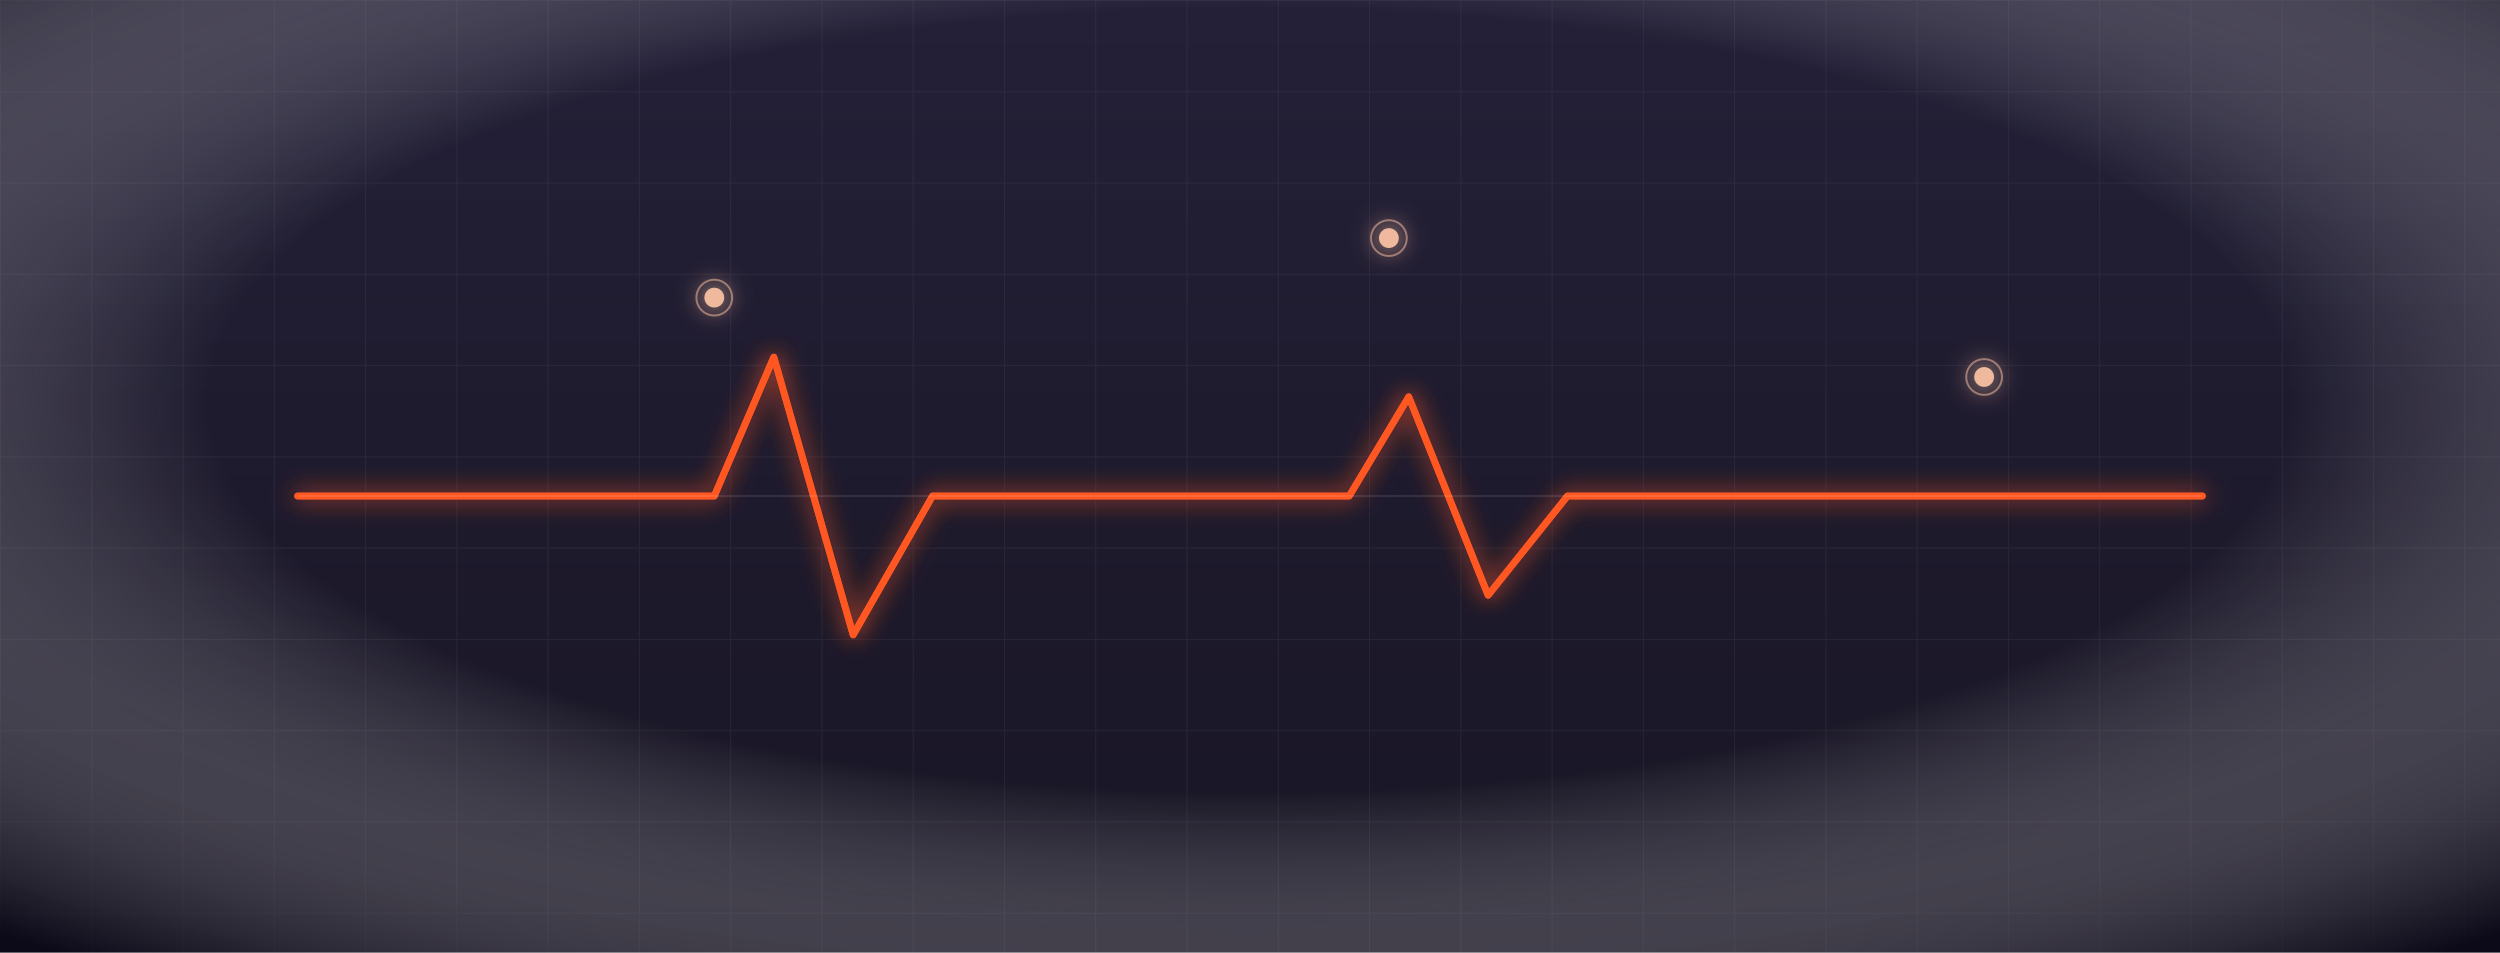
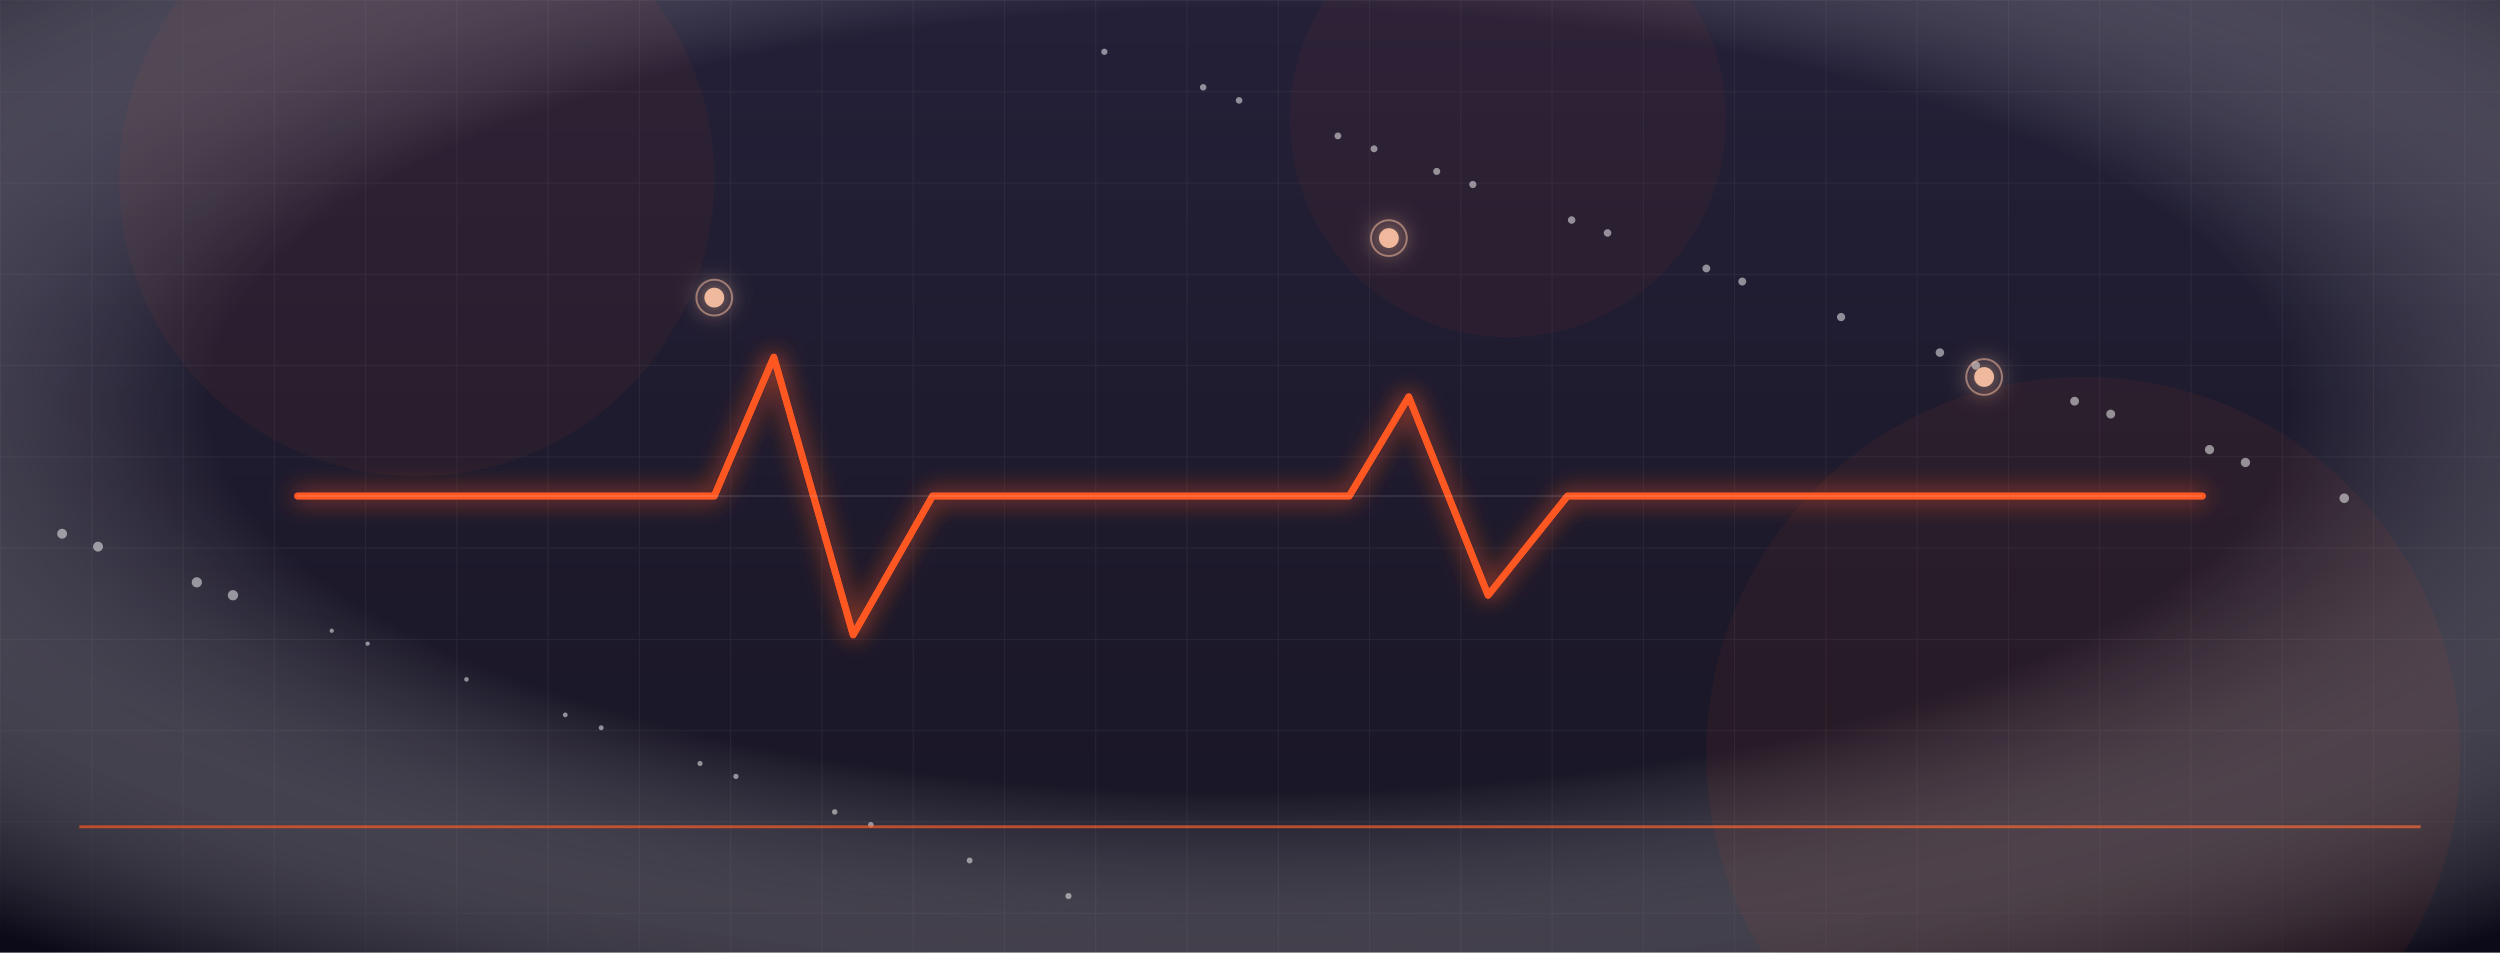
<svg xmlns="http://www.w3.org/2000/svg" viewBox="0 0 1260 480" preserveAspectRatio="xMidYMid slice" width="1260" height="480">
  <defs>
    <linearGradient id="bg" x1="0" y1="0" x2="0" y2="1">
      <stop offset="0" stop-color="#18142D" />
      <stop offset="1" stop-color="#0C0918" />
    </linearGradient>
    <linearGradient id="acc" x1="0" y1="0" x2="1" y2="0">
      <stop offset="0" stop-color="#FE5722" />
      <stop offset="1" stop-color="#FF9A62" />
    </linearGradient>
    <linearGradient id="accv" x1="0" y1="0" x2="0" y2="1">
      <stop offset="0" stop-color="#FE5722" />
      <stop offset="1" stop-color="#FF9A62" />
    </linearGradient>
    <radialGradient id="vig" cx="0.5" cy="0.42" r="0.75">
      <stop offset="0.55" stop-color="#FFFFFF" stop-opacity="0.05" />
      <stop offset="1" stop-color="#0C0918" stop-opacity="0.85" />
    </radialGradient>
    <filter id="glow" x="-60%" y="-60%" width="220%" height="220%">
      <feGaussianBlur stdDeviation="6" result="b" />
      <feMerge>
        <feMergeNode in="b" />
        <feMergeNode in="SourceGraphic" />
      </feMerge>
    </filter>
    <filter id="glow2" x="-80%" y="-80%" width="260%" height="260%">
      <feGaussianBlur stdDeviation="12" result="b" />
      <feMerge>
        <feMergeNode in="b" />
        <feMergeNode in="SourceGraphic" />
      </feMerge>
    </filter>
    <pattern id="grid" width="46" height="46" patternUnits="userSpaceOnUse">
      <path d="M46 0H0V46" fill="none" stroke="#FFFFFF" stroke-opacity="0.05" stroke-width="1" />
    </pattern>
  </defs>
  <rect width="1260" height="480" fill="url(#bg)" />
  <rect width="1260" height="480" fill="url(#grid)" />
  <rect width="1260" height="480" fill="url(#vig)" />
+   <circle cx="210" cy="90" r="150" fill="#FE5722" fill-opacity="0.05" />
+   <circle cx="1050" cy="380" r="190" fill="#FE5722" fill-opacity="0.055" />
+   <circle cx="760" cy="60" r="110" fill="#FE5722" fill-opacity="0.045" />
+   <g>
+     <circle cx="724.1" cy="86.4" r="1.8" fill="#FFFFFF" fill-opacity="0.5">
+       <animate attributeName="opacity" values="0.5;0.08;0.5" dur="3.1s" begin="2.7s" repeatCount="indefinite" />
+     </circle>
+     <circle cx="977.7" cy="177.7" r="2.14" fill="#FFFFFF" fill-opacity="0.5">
+       <animate attributeName="opacity" values="0.5;0.08;0.5" dur="3.9s" begin="0.2s" repeatCount="indefinite" />
+     </circle>
+     <circle cx="31.3" cy="269.0" r="2.48" fill="#FFFFFF" fill-opacity="0.5">
+       <animate attributeName="opacity" values="0.5;0.08;0.5" dur="4.6s" begin="0.8s" repeatCount="indefinite" />
+     </circle>
+     <circle cx="284.9" cy="360.3" r="1.21" fill="#FFFFFF" fill-opacity="0.5">
+       <animate attributeName="opacity" values="0.5;0.08;0.5" dur="5.3s" begin="1.5s" repeatCount="indefinite" />
+     </circle>
+     <circle cx="538.5" cy="451.6" r="1.55" fill="#FFFFFF" fill-opacity="0.5">
+       <animate attributeName="opacity" values="0.5;0.08;0.5" dur="2.6s" begin="2.2s" repeatCount="indefinite" />
+     </circle>
+     <circle cx="792.1" cy="110.9" r="1.89" fill="#FFFFFF" fill-opacity="0.5">
+       <animate attributeName="opacity" values="0.5;0.08;0.5" dur="3.3s" begin="2.9s" repeatCount="indefinite" />
+     </circle>
+     <circle cx="1045.6" cy="202.2" r="2.23" fill="#FFFFFF" fill-opacity="0.5">
+       <animate attributeName="opacity" values="0.5;0.08;0.5" dur="4.1s" begin="0.4s" repeatCount="indefinite" />
+     </circle>
+     <circle cx="99.2" cy="293.5" r="2.57" fill="#FFFFFF" fill-opacity="0.5">
+       <animate attributeName="opacity" values="0.5;0.08;0.5" dur="4.8s" begin="1.0s" repeatCount="indefinite" />
+     </circle>
+     <circle cx="352.8" cy="384.8" r="1.3" fill="#FFFFFF" fill-opacity="0.5">
+       <animate attributeName="opacity" values="0.5;0.08;0.5" dur="5.5s" begin="1.7s" repeatCount="indefinite" />
+     </circle>
+     <circle cx="606.4" cy="44.0" r="1.64" fill="#FFFFFF" fill-opacity="0.5">
+       <animate attributeName="opacity" values="0.5;0.08;0.5" dur="2.8s" begin="2.4s" repeatCount="indefinite" />
+     </circle>
+     <circle cx="860.0" cy="135.3" r="1.98" fill="#FFFFFF" fill-opacity="0.5">
+       <animate attributeName="opacity" values="0.5;0.08;0.5" dur="3.5s" begin="3.1s" repeatCount="indefinite" />
+     </circle>
+     <circle cx="1113.6" cy="226.6" r="2.32" fill="#FFFFFF" fill-opacity="0.5">
+       <animate attributeName="opacity" values="0.5;0.08;0.5" dur="4.2s" begin="0.5s" repeatCount="indefinite" />
+     </circle>
+     <circle cx="167.2" cy="317.9" r="1.06" fill="#FFFFFF" fill-opacity="0.5">
+       <animate attributeName="opacity" values="0.5;0.08;0.5" dur="5.0s" begin="1.2s" repeatCount="indefinite" />
+     </circle>
+     <circle cx="420.7" cy="409.2" r="1.39" fill="#FFFFFF" fill-opacity="0.5">
+       <animate attributeName="opacity" values="0.5;0.08;0.5" dur="2.3s" begin="1.9s" repeatCount="indefinite" />
+     </circle>
+     <circle cx="674.3" cy="68.5" r="1.73" fill="#FFFFFF" fill-opacity="0.5">
+       <animate attributeName="opacity" values="0.5;0.08;0.5" dur="3.0s" begin="2.6s" repeatCount="indefinite" />
+     </circle>
+     <circle cx="927.9" cy="159.8" r="2.07" fill="#FFFFFF" fill-opacity="0.5">
+       <animate attributeName="opacity" values="0.5;0.08;0.5" dur="3.7s" begin="0.0s" repeatCount="indefinite" />
+     </circle>
+     <circle cx="1181.5" cy="251.1" r="2.41" fill="#FFFFFF" fill-opacity="0.5">
+       <animate attributeName="opacity" values="0.5;0.08;0.5" dur="4.4s" begin="0.7s" repeatCount="indefinite" />
+     </circle>
+     <circle cx="235.1" cy="342.4" r="1.15" fill="#FFFFFF" fill-opacity="0.5">
+       <animate attributeName="opacity" values="0.5;0.08;0.5" dur="5.2s" begin="1.4s" repeatCount="indefinite" />
+     </circle>
+     <circle cx="488.7" cy="433.7" r="1.48" fill="#FFFFFF" fill-opacity="0.5">
+       <animate attributeName="opacity" values="0.5;0.08;0.5" dur="2.5s" begin="2.1s" repeatCount="indefinite" />
+     </circle>
+     <circle cx="742.3" cy="93.0" r="1.82" fill="#FFFFFF" fill-opacity="0.5">
+       <animate attributeName="opacity" values="0.5;0.08;0.5" dur="3.2s" begin="2.7s" repeatCount="indefinite" />
+     </circle>
+     <circle cx="995.8" cy="184.2" r="2.16" fill="#FFFFFF" fill-opacity="0.5">
+       <animate attributeName="opacity" values="0.5;0.08;0.5" dur="3.9s" begin="0.2s" repeatCount="indefinite" />
+     </circle>
+     <circle cx="49.4" cy="275.5" r="2.5" fill="#FFFFFF" fill-opacity="0.5">
+       <animate attributeName="opacity" values="0.5;0.08;0.5" dur="4.6s" begin="0.9s" repeatCount="indefinite" />
+     </circle>
+     <circle cx="303.0" cy="366.8" r="1.24" fill="#FFFFFF" fill-opacity="0.5">
+       <animate attributeName="opacity" values="0.5;0.08;0.5" dur="5.3s" begin="1.6s" repeatCount="indefinite" />
+     </circle>
+     <circle cx="556.6" cy="26.1" r="1.58" fill="#FFFFFF" fill-opacity="0.5">
+       <animate attributeName="opacity" values="0.5;0.08;0.5" dur="2.7s" begin="2.2s" repeatCount="indefinite" />
+     </circle>
+     <circle cx="810.2" cy="117.4" r="1.91" fill="#FFFFFF" fill-opacity="0.5">
+       <animate attributeName="opacity" values="0.5;0.08;0.5" dur="3.4s" begin="2.9s" repeatCount="indefinite" />
+     </circle>
+     <circle cx="1063.8" cy="208.7" r="2.25" fill="#FFFFFF" fill-opacity="0.5">
+       <animate attributeName="opacity" values="0.5;0.08;0.5" dur="4.1s" begin="0.4s" repeatCount="indefinite" />
+     </circle>
+     <circle cx="117.4" cy="300.0" r="2.59" fill="#FFFFFF" fill-opacity="0.5">
+       <animate attributeName="opacity" values="0.5;0.08;0.5" dur="4.8s" begin="1.1s" repeatCount="indefinite" />
+     </circle>
+     <circle cx="370.9" cy="391.3" r="1.33" fill="#FFFFFF" fill-opacity="0.5">
+       <animate attributeName="opacity" values="0.5;0.08;0.5" dur="5.5s" begin="1.8s" repeatCount="indefinite" />
+     </circle>
+     <circle cx="624.5" cy="50.6" r="1.67" fill="#FFFFFF" fill-opacity="0.5">
+       <animate attributeName="opacity" values="0.5;0.08;0.5" dur="2.9s" begin="2.4s" repeatCount="indefinite" />
+     </circle>
+     <circle cx="878.1" cy="141.9" r="2.0" fill="#FFFFFF" fill-opacity="0.5">
+       <animate attributeName="opacity" values="0.5;0.08;0.5" dur="3.6s" begin="3.1s" repeatCount="indefinite" />
+     </circle>
+     <circle cx="1131.7" cy="233.1" r="2.34" fill="#FFFFFF" fill-opacity="0.5">
+       <animate attributeName="opacity" values="0.5;0.08;0.5" dur="4.3s" begin="0.6s" repeatCount="indefinite" />
+     </circle>
+     <circle cx="185.3" cy="324.4" r="1.08" fill="#FFFFFF" fill-opacity="0.5">
+       <animate attributeName="opacity" values="0.5;0.08;0.5" dur="5.0s" begin="1.3s" repeatCount="indefinite" />
+     </circle>
+     <circle cx="438.9" cy="415.7" r="1.42" fill="#FFFFFF" fill-opacity="0.5">
+       <animate attributeName="opacity" values="0.5;0.08;0.5" dur="2.3s" begin="1.9s" repeatCount="indefinite" />
+     </circle>
+     <circle cx="692.5" cy="75.0" r="1.76" fill="#FFFFFF" fill-opacity="0.5">
+       <animate attributeName="opacity" values="0.5;0.08;0.5" dur="3.1s" begin="2.6s" repeatCount="indefinite" />
+     </circle>
+   </g>
+   <rect x="40" y="416" width="1180" height="1.4" fill="url(#acc)" opacity="0.35" />
+   <rect x="40" y="416" width="1180" height="1.4" fill="#FE5722" opacity="0.5">
+     <animate attributeName="width" values="0;1180;0" dur="9s" repeatCount="indefinite" />
+   </rect>
+   <rect x="-140" y="0" width="140" height="480" fill="url(#acc)" opacity="0.05">
+     <animate attributeName="x" values="-140;1280" dur="11s" repeatCount="indefinite" />
+   </rect>
  <polyline points="150 250 320 250 360 250 390 180 430 320 470 250 640 250 680 250 710 200 750 300 790 250 960 250 1110 250" fill="none" stroke="#FE5722" stroke-width="3.4" stroke-linecap="round" stroke-linejoin="round" filter="url(#glow)" />
  <polyline points="150 250 320 250 360 250 390 180 430 320 470 250 640 250 680 250 710 200 750 300 790 250 960 250 1110 250" fill="none" stroke="#FE5722" stroke-width="3.4" stroke-linecap="round" stroke-linejoin="round">
    <animate attributeName="stroke-dasharray" values="0 1600;1600 0;0 1600" dur="5.5s" repeatCount="indefinite" />
  </polyline>
  <line x1="150" y1="250" x2="1110" y2="250" stroke="#FFFFFF" stroke-opacity="0.1" />
  <g filter="url(#glow)">
    <circle cx="360" cy="150" r="5" fill="#FFC5A6" opacity="0.9">
      <animate attributeName="opacity" values="0.9;0.25;0.9" dur="2.4s" begin="0.6s" repeatCount="indefinite" />
    </circle>
    <circle cx="360" cy="150" r="9" fill="none" stroke="#FFC5A6" stroke-opacity="0.5">
      <animate attributeName="r" values="5;19" dur="2.4s" begin="0.6s" repeatCount="indefinite" />
      <animate attributeName="stroke-opacity" values="0.5;0;0.5" dur="2.4s" begin="0.6s" repeatCount="indefinite" />
    </circle>
  </g>
  <g filter="url(#glow)">
    <circle cx="700" cy="120" r="5" fill="#FFC5A6" opacity="0.9">
      <animate attributeName="opacity" values="0.9;0.25;0.9" dur="2.4s" begin="1.8s" repeatCount="indefinite" />
    </circle>
    <circle cx="700" cy="120" r="9" fill="none" stroke="#FFC5A6" stroke-opacity="0.5">
      <animate attributeName="r" values="5;19" dur="2.4s" begin="1.8s" repeatCount="indefinite" />
      <animate attributeName="stroke-opacity" values="0.5;0;0.5" dur="2.4s" begin="1.8s" repeatCount="indefinite" />
    </circle>
  </g>
  <g filter="url(#glow)">
    <circle cx="1000" cy="190" r="5" fill="#FFC5A6" opacity="0.9">
      <animate attributeName="opacity" values="0.9;0.25;0.9" dur="2.4s" begin="3s" repeatCount="indefinite" />
    </circle>
    <circle cx="1000" cy="190" r="9" fill="none" stroke="#FFC5A6" stroke-opacity="0.5">
      <animate attributeName="r" values="5;19" dur="2.4s" begin="3s" repeatCount="indefinite" />
      <animate attributeName="stroke-opacity" values="0.5;0;0.5" dur="2.4s" begin="3s" repeatCount="indefinite" />
    </circle>
  </g>
</svg>
